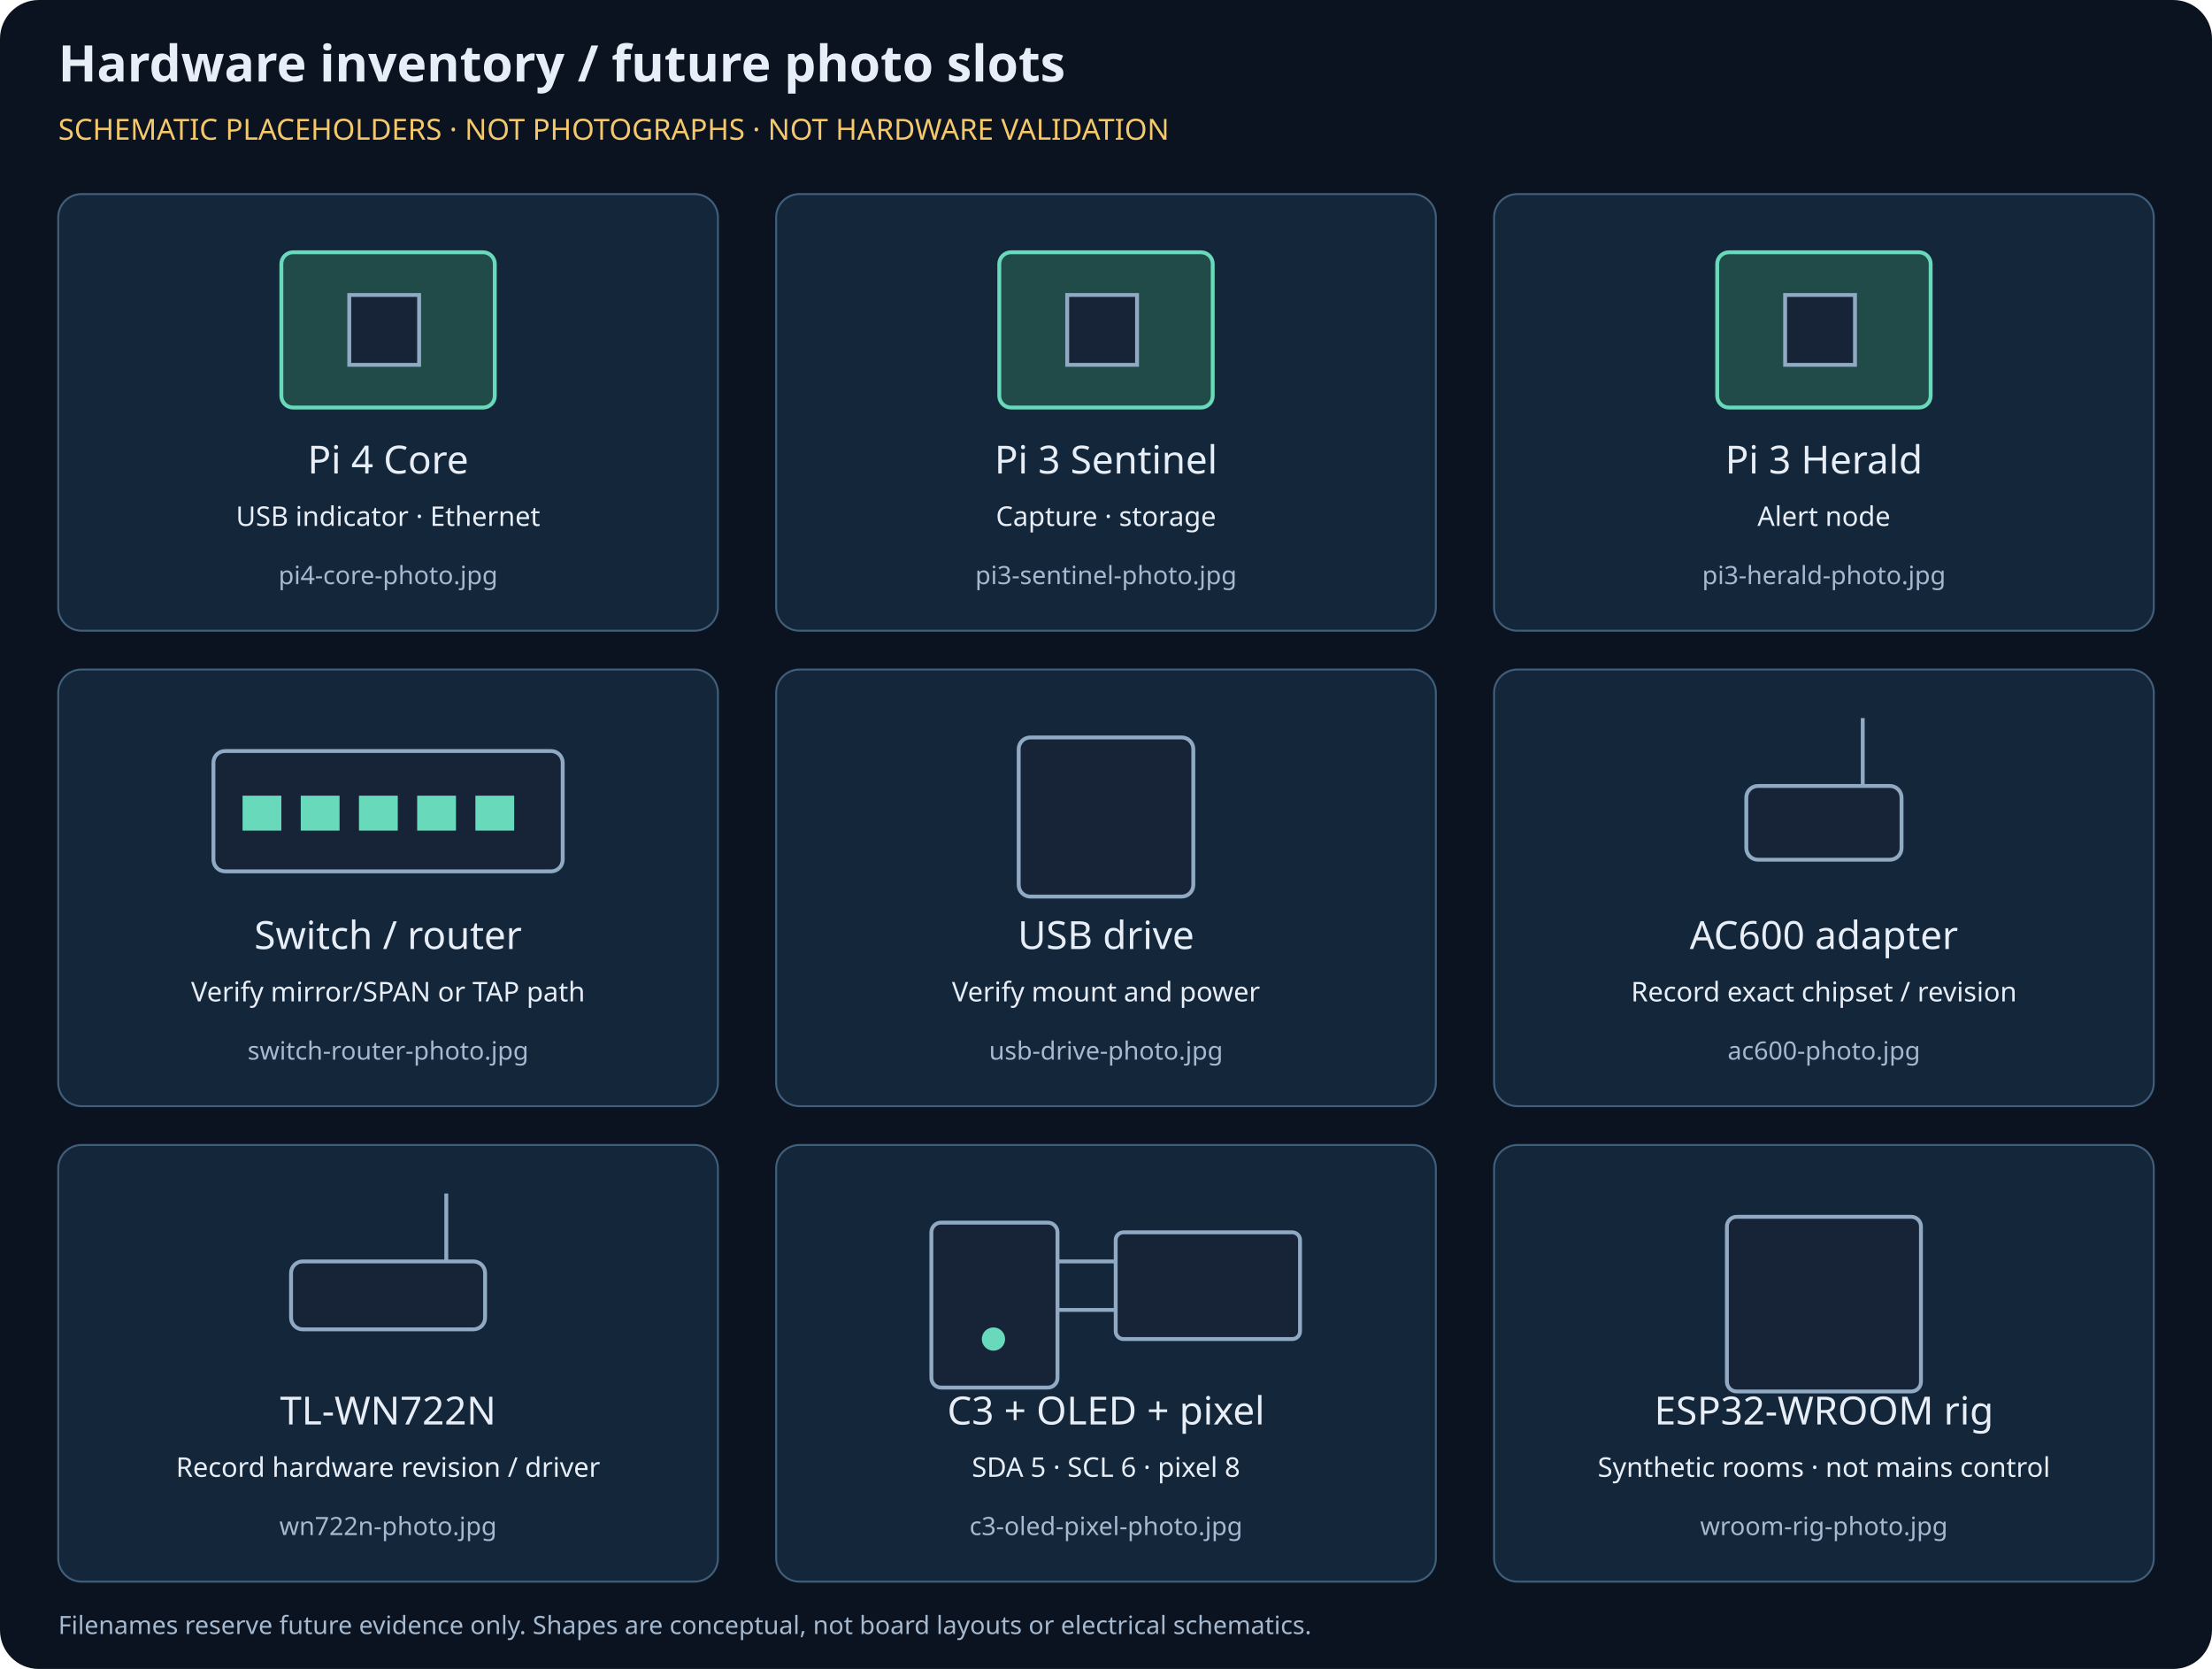
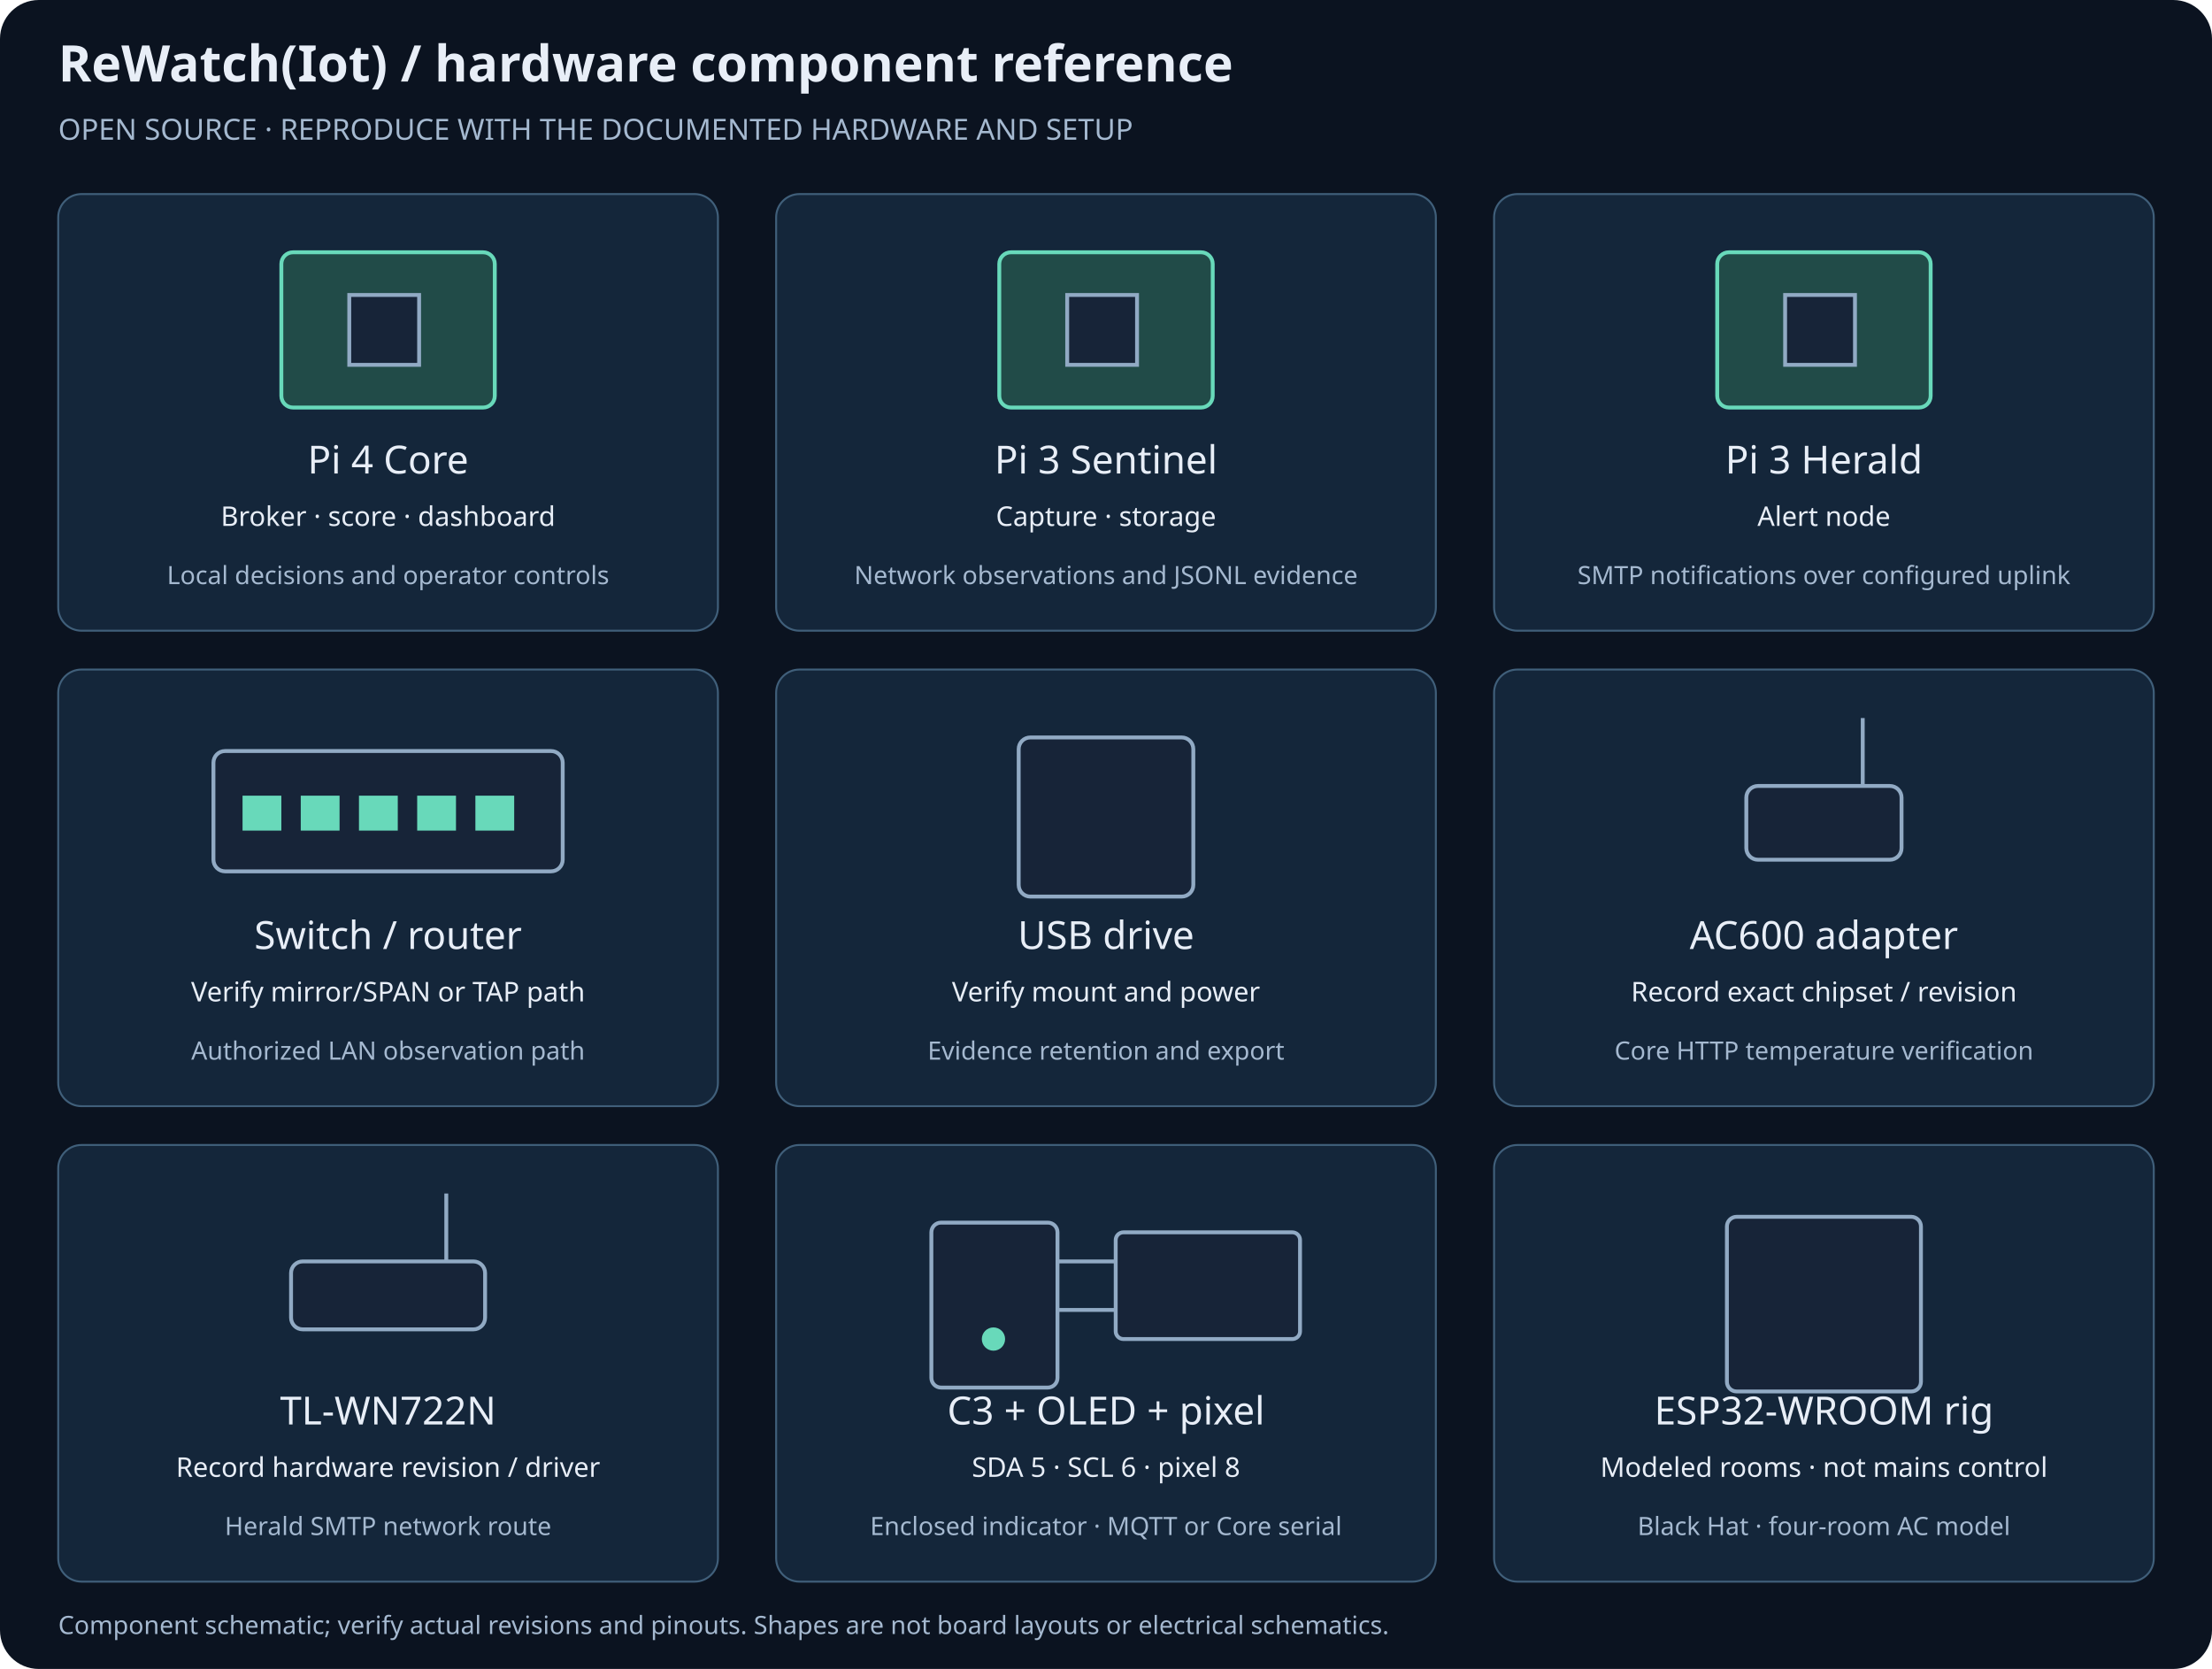
<svg xmlns="http://www.w3.org/2000/svg" width="1140" height="860" viewBox="0 0 1140 860" role="img" aria-labelledby="title desc">
  <rect width="1140" height="860" rx="20" fill="#0b1320" />
  <g font-family="sans-serif" fill="#e8eef7">
-     <text x="30" y="42" font-size="26" font-weight="bold">Hardware inventory / future photo slots</text>
-     <text x="30" y="72" font-size="15" fill="#f5c96b">SCHEMATIC PLACEHOLDERS · NOT PHOTOGRAPHS · NOT HARDWARE VALIDATION</text>
+     <text x="30" y="42" font-size="26" font-weight="bold">ReWatch(Iot) / hardware component reference</text>
+     <text x="30" y="72" font-size="15" fill="#a5b9d0">OPEN SOURCE · REPRODUCE WITH THE DOCUMENTED HARDWARE AND SETUP</text>
    <g fill="#14263a" stroke="#405f7a">
      <rect x="30" y="100" width="340" height="225" rx="12" />
      <rect x="400" y="100" width="340" height="225" rx="12" />
      <rect x="770" y="100" width="340" height="225" rx="12" />
      <rect x="30" y="345" width="340" height="225" rx="12" />
      <rect x="400" y="345" width="340" height="225" rx="12" />
      <rect x="770" y="345" width="340" height="225" rx="12" />
      <rect x="30" y="590" width="340" height="225" rx="12" />
      <rect x="400" y="590" width="340" height="225" rx="12" />
      <rect x="770" y="590" width="340" height="225" rx="12" />
    </g>
    <g fill="#214b48" stroke="#68d9ba" stroke-width="2">
      <rect x="145" y="130" width="110" height="80" rx="6" />
      <rect x="515" y="130" width="110" height="80" rx="6" />
      <rect x="885" y="130" width="110" height="80" rx="6" />
    </g>
    <g fill="#172438" stroke="#91aac4" stroke-width="2">
      <rect x="180" y="152" width="36" height="36" />
      <rect x="550" y="152" width="36" height="36" />
      <rect x="920" y="152" width="36" height="36" />
      <rect x="110" y="387" width="180" height="62" rx="6" />
      <rect x="525" y="380" width="90" height="82" rx="6" />
      <rect x="900" y="405" width="80" height="38" rx="6" />
      <path d="M960 405V370" />
      <rect x="150" y="650" width="100" height="35" rx="6" />
      <path d="M230 650V615" />
      <rect x="480" y="630" width="65" height="85" rx="5" />
      <rect x="575" y="635" width="95" height="55" rx="4" />
      <path d="M545 650H575 M545 675H575" />
      <rect x="890" y="627" width="100" height="90" rx="5" />
    </g>
    <g fill="#68d9ba">
      <rect x="125" y="410" width="20" height="18" />
      <rect x="155" y="410" width="20" height="18" />
      <rect x="185" y="410" width="20" height="18" />
      <rect x="215" y="410" width="20" height="18" />
      <rect x="245" y="410" width="20" height="18" />
      <circle cx="512" cy="690" r="6" />
    </g>
    <g text-anchor="middle">
      <text x="200" y="244" font-size="20">Pi 4 Core</text>
-       <text x="200" y="271" font-size="14">USB indicator · Ethernet</text>
-       <text x="200" y="301" font-size="13" fill="#a5b9d0">pi4-core-photo.jpg</text>
+       <text x="200" y="271" font-size="14">Broker · score · dashboard</text>
+       <text x="200" y="301" font-size="13" fill="#a5b9d0">Local decisions and operator controls</text>
      <text x="570" y="244" font-size="20">Pi 3 Sentinel</text>
      <text x="570" y="271" font-size="14">Capture · storage</text>
-       <text x="570" y="301" font-size="13" fill="#a5b9d0">pi3-sentinel-photo.jpg</text>
+       <text x="570" y="301" font-size="13" fill="#a5b9d0">Network observations and JSONL evidence</text>
      <text x="940" y="244" font-size="20">Pi 3 Herald</text>
      <text x="940" y="271" font-size="14">Alert node</text>
-       <text x="940" y="301" font-size="13" fill="#a5b9d0">pi3-herald-photo.jpg</text>
+       <text x="940" y="301" font-size="13" fill="#a5b9d0">SMTP notifications over configured uplink</text>
      <text x="200" y="489" font-size="20">Switch / router</text>
      <text x="200" y="516" font-size="14">Verify mirror/SPAN or TAP path</text>
-       <text x="200" y="546" font-size="13" fill="#a5b9d0">switch-router-photo.jpg</text>
+       <text x="200" y="546" font-size="13" fill="#a5b9d0">Authorized LAN observation path</text>
      <text x="570" y="489" font-size="20">USB drive</text>
      <text x="570" y="516" font-size="14">Verify mount and power</text>
-       <text x="570" y="546" font-size="13" fill="#a5b9d0">usb-drive-photo.jpg</text>
+       <text x="570" y="546" font-size="13" fill="#a5b9d0">Evidence retention and export</text>
      <text x="940" y="489" font-size="20">AC600 adapter</text>
      <text x="940" y="516" font-size="14">Record exact chipset / revision</text>
-       <text x="940" y="546" font-size="13" fill="#a5b9d0">ac600-photo.jpg</text>
+       <text x="940" y="546" font-size="13" fill="#a5b9d0">Core HTTP temperature verification</text>
      <text x="200" y="734" font-size="20">TL-WN722N</text>
      <text x="200" y="761" font-size="14">Record hardware revision / driver</text>
-       <text x="200" y="791" font-size="13" fill="#a5b9d0">wn722n-photo.jpg</text>
+       <text x="200" y="791" font-size="13" fill="#a5b9d0">Herald SMTP network route</text>
      <text x="570" y="734" font-size="20">C3 + OLED + pixel</text>
      <text x="570" y="761" font-size="14">SDA 5 · SCL 6 · pixel 8</text>
-       <text x="570" y="791" font-size="13" fill="#a5b9d0">c3-oled-pixel-photo.jpg</text>
+       <text x="570" y="791" font-size="13" fill="#a5b9d0">Enclosed indicator · MQTT or Core serial</text>
      <text x="940" y="734" font-size="20">ESP32-WROOM rig</text>
-       <text x="940" y="761" font-size="14">Synthetic rooms · not mains control</text>
-       <text x="940" y="791" font-size="13" fill="#a5b9d0">wroom-rig-photo.jpg</text>
+       <text x="940" y="761" font-size="14">Modeled rooms · not mains control</text>
+       <text x="940" y="791" font-size="13" fill="#a5b9d0">Black Hat · four-room AC model</text>
    </g>
-     <text x="30" y="842" font-size="13" fill="#a5b9d0">Filenames reserve future evidence only. Shapes are conceptual, not board layouts or electrical schematics.</text>
+     <text x="30" y="842" font-size="13" fill="#a5b9d0">Component schematic; verify actual revisions and pinouts. Shapes are not board layouts or electrical schematics.</text>
  </g>
</svg>
